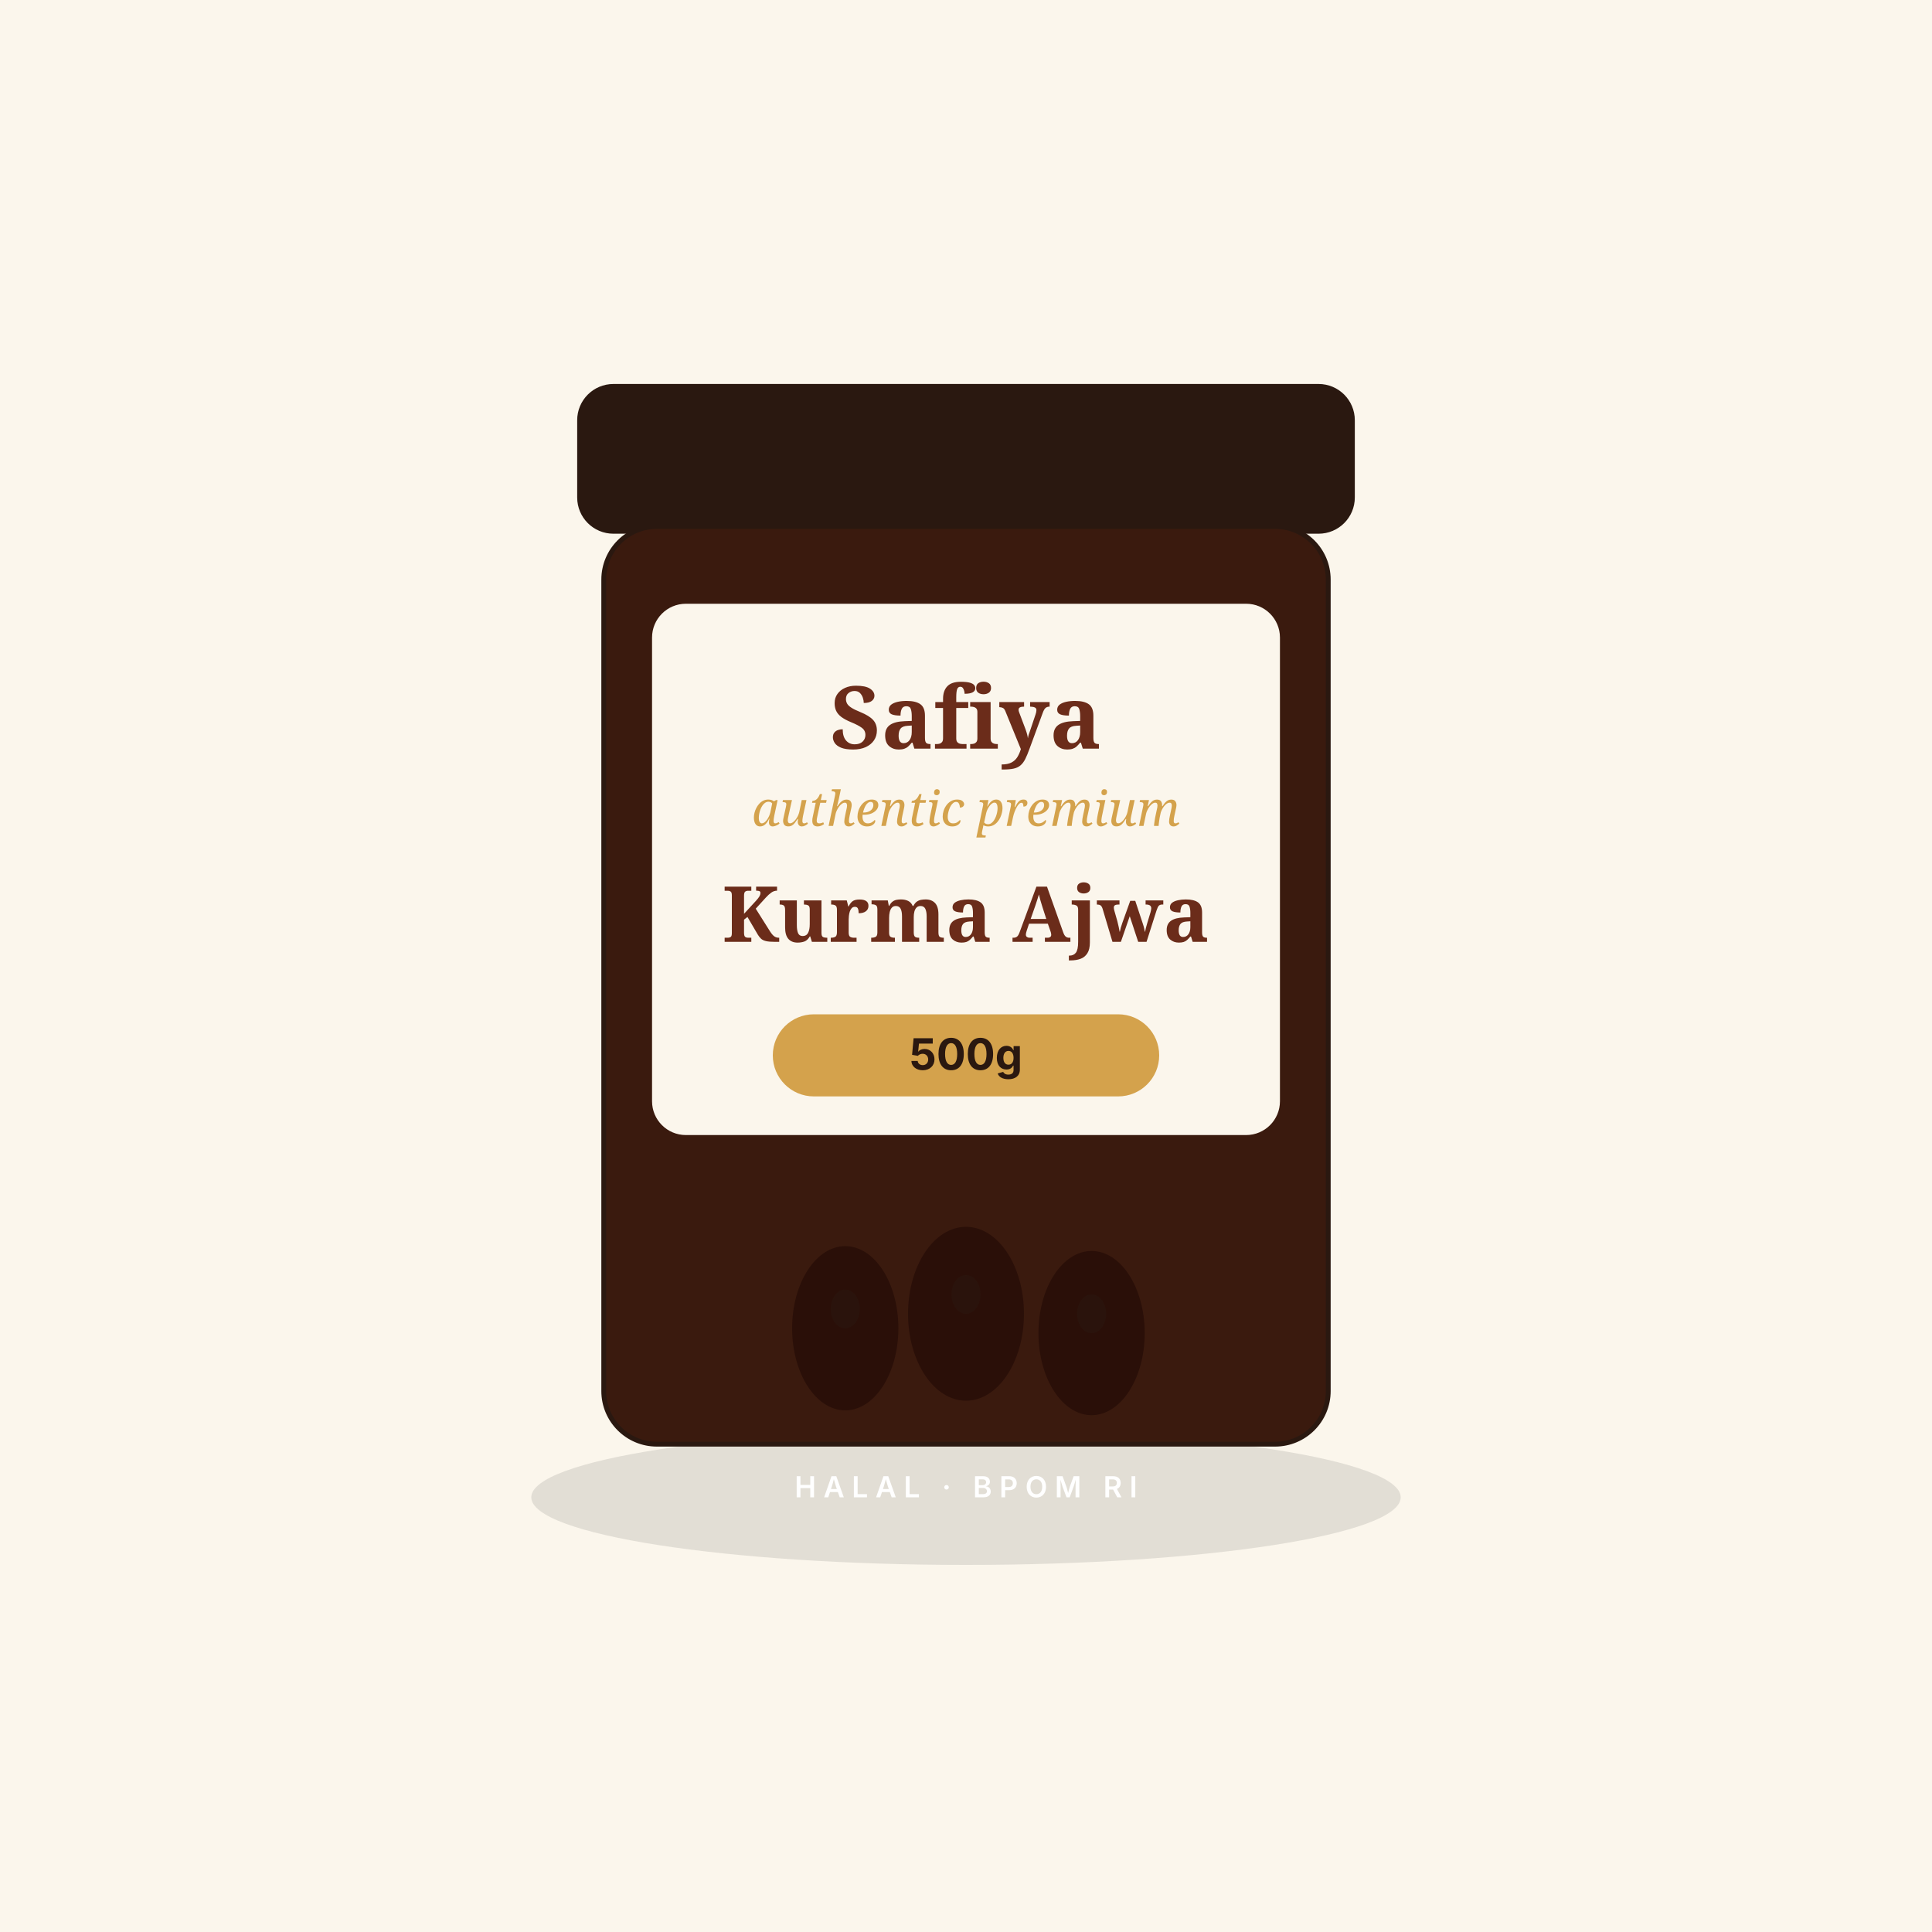
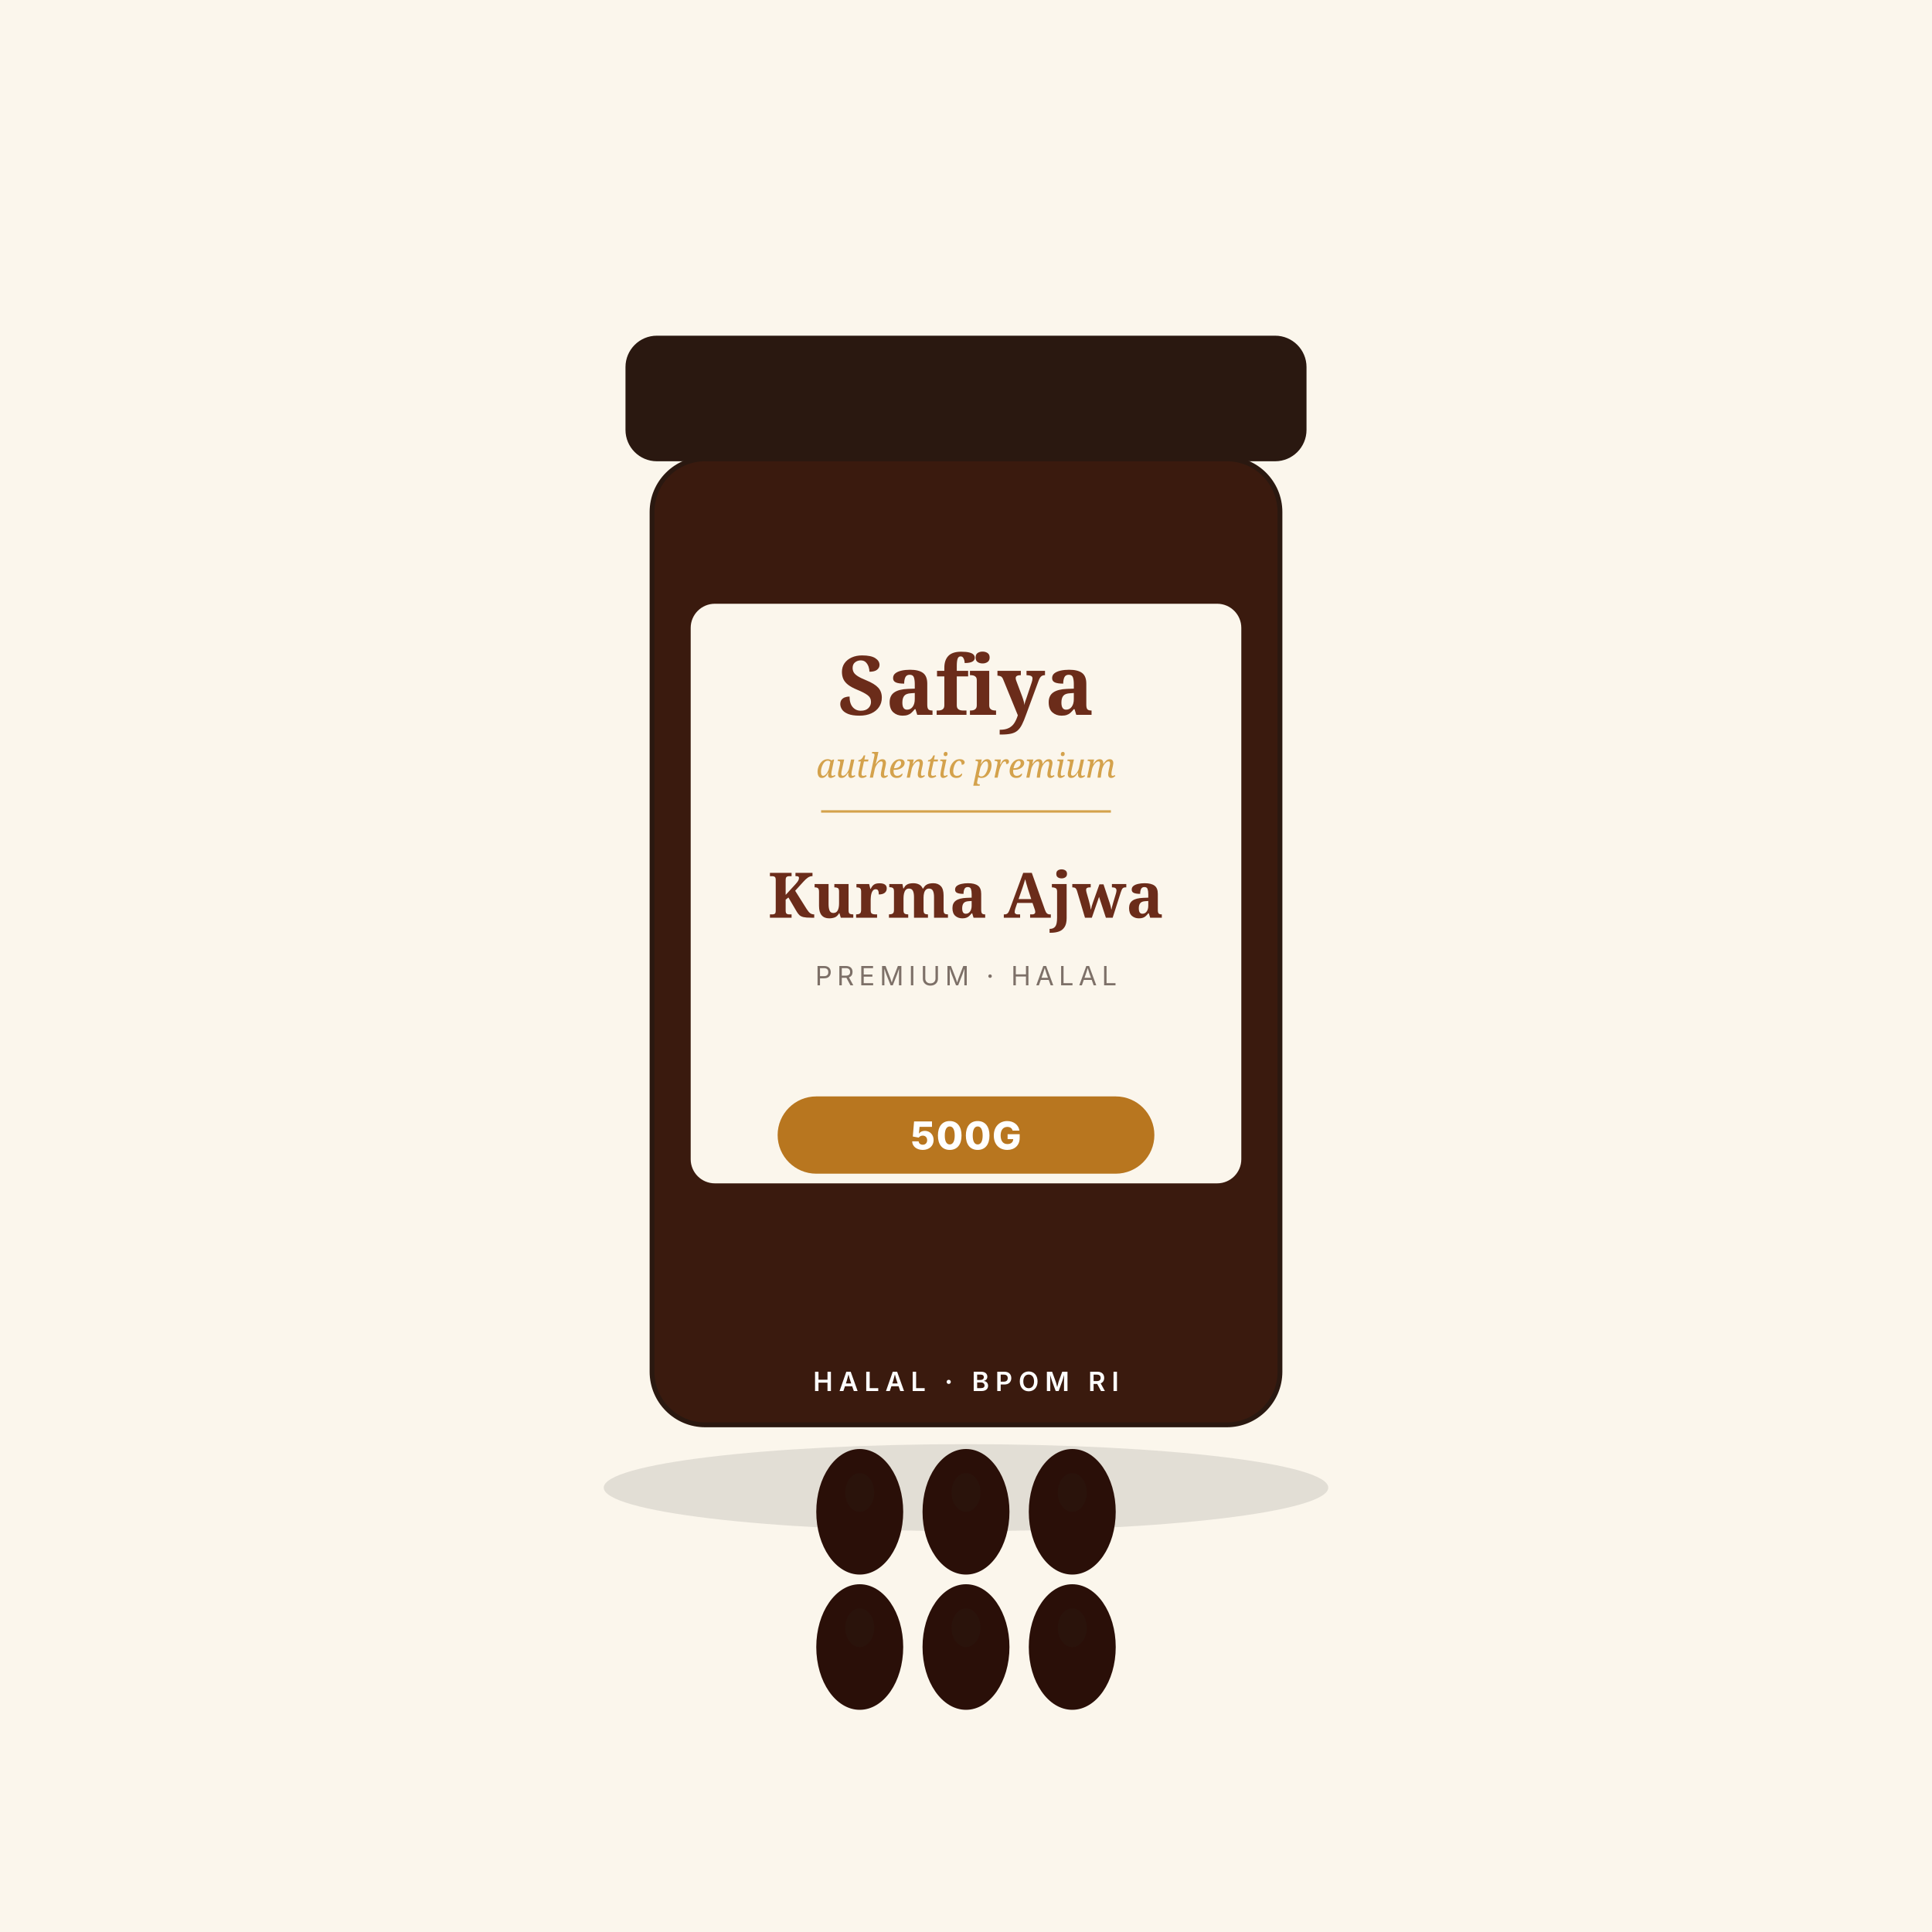
<svg xmlns="http://www.w3.org/2000/svg" viewBox="0 0 800 800" preserveAspectRatio="xMidYMid slice">
  <rect width="800" height="800" fill="#FBF6EC" />
-   <g transform="translate(400,400)">
-     <ellipse cx="0" cy="220" rx="180" ry="28" fill="#000" opacity="0.10" />
-     <rect x="-160" y="-240" width="320" height="60" rx="14" fill="#2A1810" stroke="#2A1810" stroke-width="2" />
-     <rect x="-150" y="-182" width="300" height="380" rx="22" fill="#3A1A0E" stroke="#2A1810" stroke-width="2" />
-     <rect x="-130" y="-150" width="260" height="220" rx="14" fill="#FBF6EC" />
-     <text x="0" y="-90" font-family="Georgia, serif" font-size="36" font-weight="700" fill="#6B2C1A" text-anchor="middle">Safiya</text>
-     <text x="0" y="-58" font-family="Georgia, serif" font-size="20" font-style="italic" fill="#D4A24C" text-anchor="middle">authentic premium</text>
-     <text x="0" y="-10" font-family="Georgia, serif" font-size="32" font-weight="700" fill="#6B2C1A" text-anchor="middle">Kurma Ajwa</text>
-     <rect x="-80" y="20" width="160" height="34" rx="17" fill="#D4A24C" />
-     <text x="0" y="43" font-family="Inter, sans-serif" font-size="18" font-weight="700" fill="#2A1810" text-anchor="middle">500g</text>
-     <g transform="translate(0,150)">
-       <ellipse cx="-50" cy="0" rx="22" ry="34" fill="#2A0F08" />
-       <ellipse cx="0" cy="-6" rx="24" ry="36" fill="#2A0F08" />
-       <ellipse cx="52" cy="2" rx="22" ry="34" fill="#2A0F08" />
-       <ellipse cx="-50" cy="-8" rx="6" ry="8" fill="#2A1810" opacity="0.5" />
-       <ellipse cx="0" cy="-14" rx="6" ry="8" fill="#2A1810" opacity="0.5" />
-       <ellipse cx="52" cy="-6" rx="6" ry="8" fill="#2A1810" opacity="0.5" />
-     </g>
-     <text x="0" y="220" font-family="Inter, sans-serif" font-size="12" font-weight="600" fill="#FFFFFF" text-anchor="middle" letter-spacing="3">HALAL · BPOM RI</text>
+   <g transform="translate(400, 360)">
+     <ellipse cx="0" cy="256" rx="150" ry="18" fill="#000" opacity="0.1" />
+     <rect x="-140" y="-220" width="280" height="50" rx="12" fill="#2A1810" stroke="#2A1810" stroke-width="2" />
+     <rect x="-132" y="-220" width="264" height="14" rx="6" fill="#2A1810" opacity="0.18" />
+     <rect x="-130" y="-170" width="260" height="400" rx="22" fill="#3A1A0E" stroke="#2A1810" stroke-width="2" />
+     <rect x="-114" y="-110" width="228" height="240" rx="10" fill="#FBF6EC" />
+     <text x="0" y="-64" font-family="Georgia, serif" font-size="34" font-weight="700" fill="#6B2C1A" text-anchor="middle">Safiya</text>
+     <text x="0" y="-38" font-family="Georgia, serif" font-size="14" font-style="italic" fill="#D4A24C" text-anchor="middle">authentic premium</text>
+     <line x1="-60" y1="-24" x2="60" y2="-24" stroke="#D4A24C" stroke-width="1" />
+     <text x="0" y="20" font-family="Georgia, serif" font-size="26" font-weight="700" fill="#6B2C1A" text-anchor="middle">Kurma Ajwa</text>
+     <text x="0" y="48" font-family="Inter, sans-serif" font-size="11" fill="#2A1810" opacity="0.6" text-anchor="middle" letter-spacing="2">PREMIUM · HALAL</text>
+     <rect x="-78" y="94" width="156" height="32" rx="16" fill="#B8761F" />
+     <text x="0" y="116" font-family="Inter, sans-serif" font-size="16" font-weight="800" fill="#FFFFFF" text-anchor="middle" letter-spacing="0.5">500G</text>
+     <text x="0" y="216" font-family="Inter, sans-serif" font-size="11" font-weight="600" fill="#FFFFFF" text-anchor="middle" letter-spacing="2.5">HALAL · BPOM RI</text>
+     <ellipse cx="-44" cy="266" rx="18" ry="26" fill="#2A0F08" />
+     <ellipse cx="-44" cy="258" rx="6" ry="8" fill="#2A1810" opacity="0.45" />
+     <ellipse cx="0" cy="266" rx="18" ry="26" fill="#2A0F08" />
+     <ellipse cx="0" cy="258" rx="6" ry="8" fill="#2A1810" opacity="0.45" />
+     <ellipse cx="44" cy="266" rx="18" ry="26" fill="#2A0F08" />
+     <ellipse cx="44" cy="258" rx="6" ry="8" fill="#2A1810" opacity="0.45" />
+     <ellipse cx="-44" cy="322" rx="18" ry="26" fill="#2A0F08" />
+     <ellipse cx="-44" cy="314" rx="6" ry="8" fill="#2A1810" opacity="0.45" />
+     <ellipse cx="0" cy="322" rx="18" ry="26" fill="#2A0F08" />
+     <ellipse cx="0" cy="314" rx="6" ry="8" fill="#2A1810" opacity="0.45" />
+     <ellipse cx="44" cy="322" rx="18" ry="26" fill="#2A0F08" />
+     <ellipse cx="44" cy="314" rx="6" ry="8" fill="#2A1810" opacity="0.45" />
  </g>
</svg>
